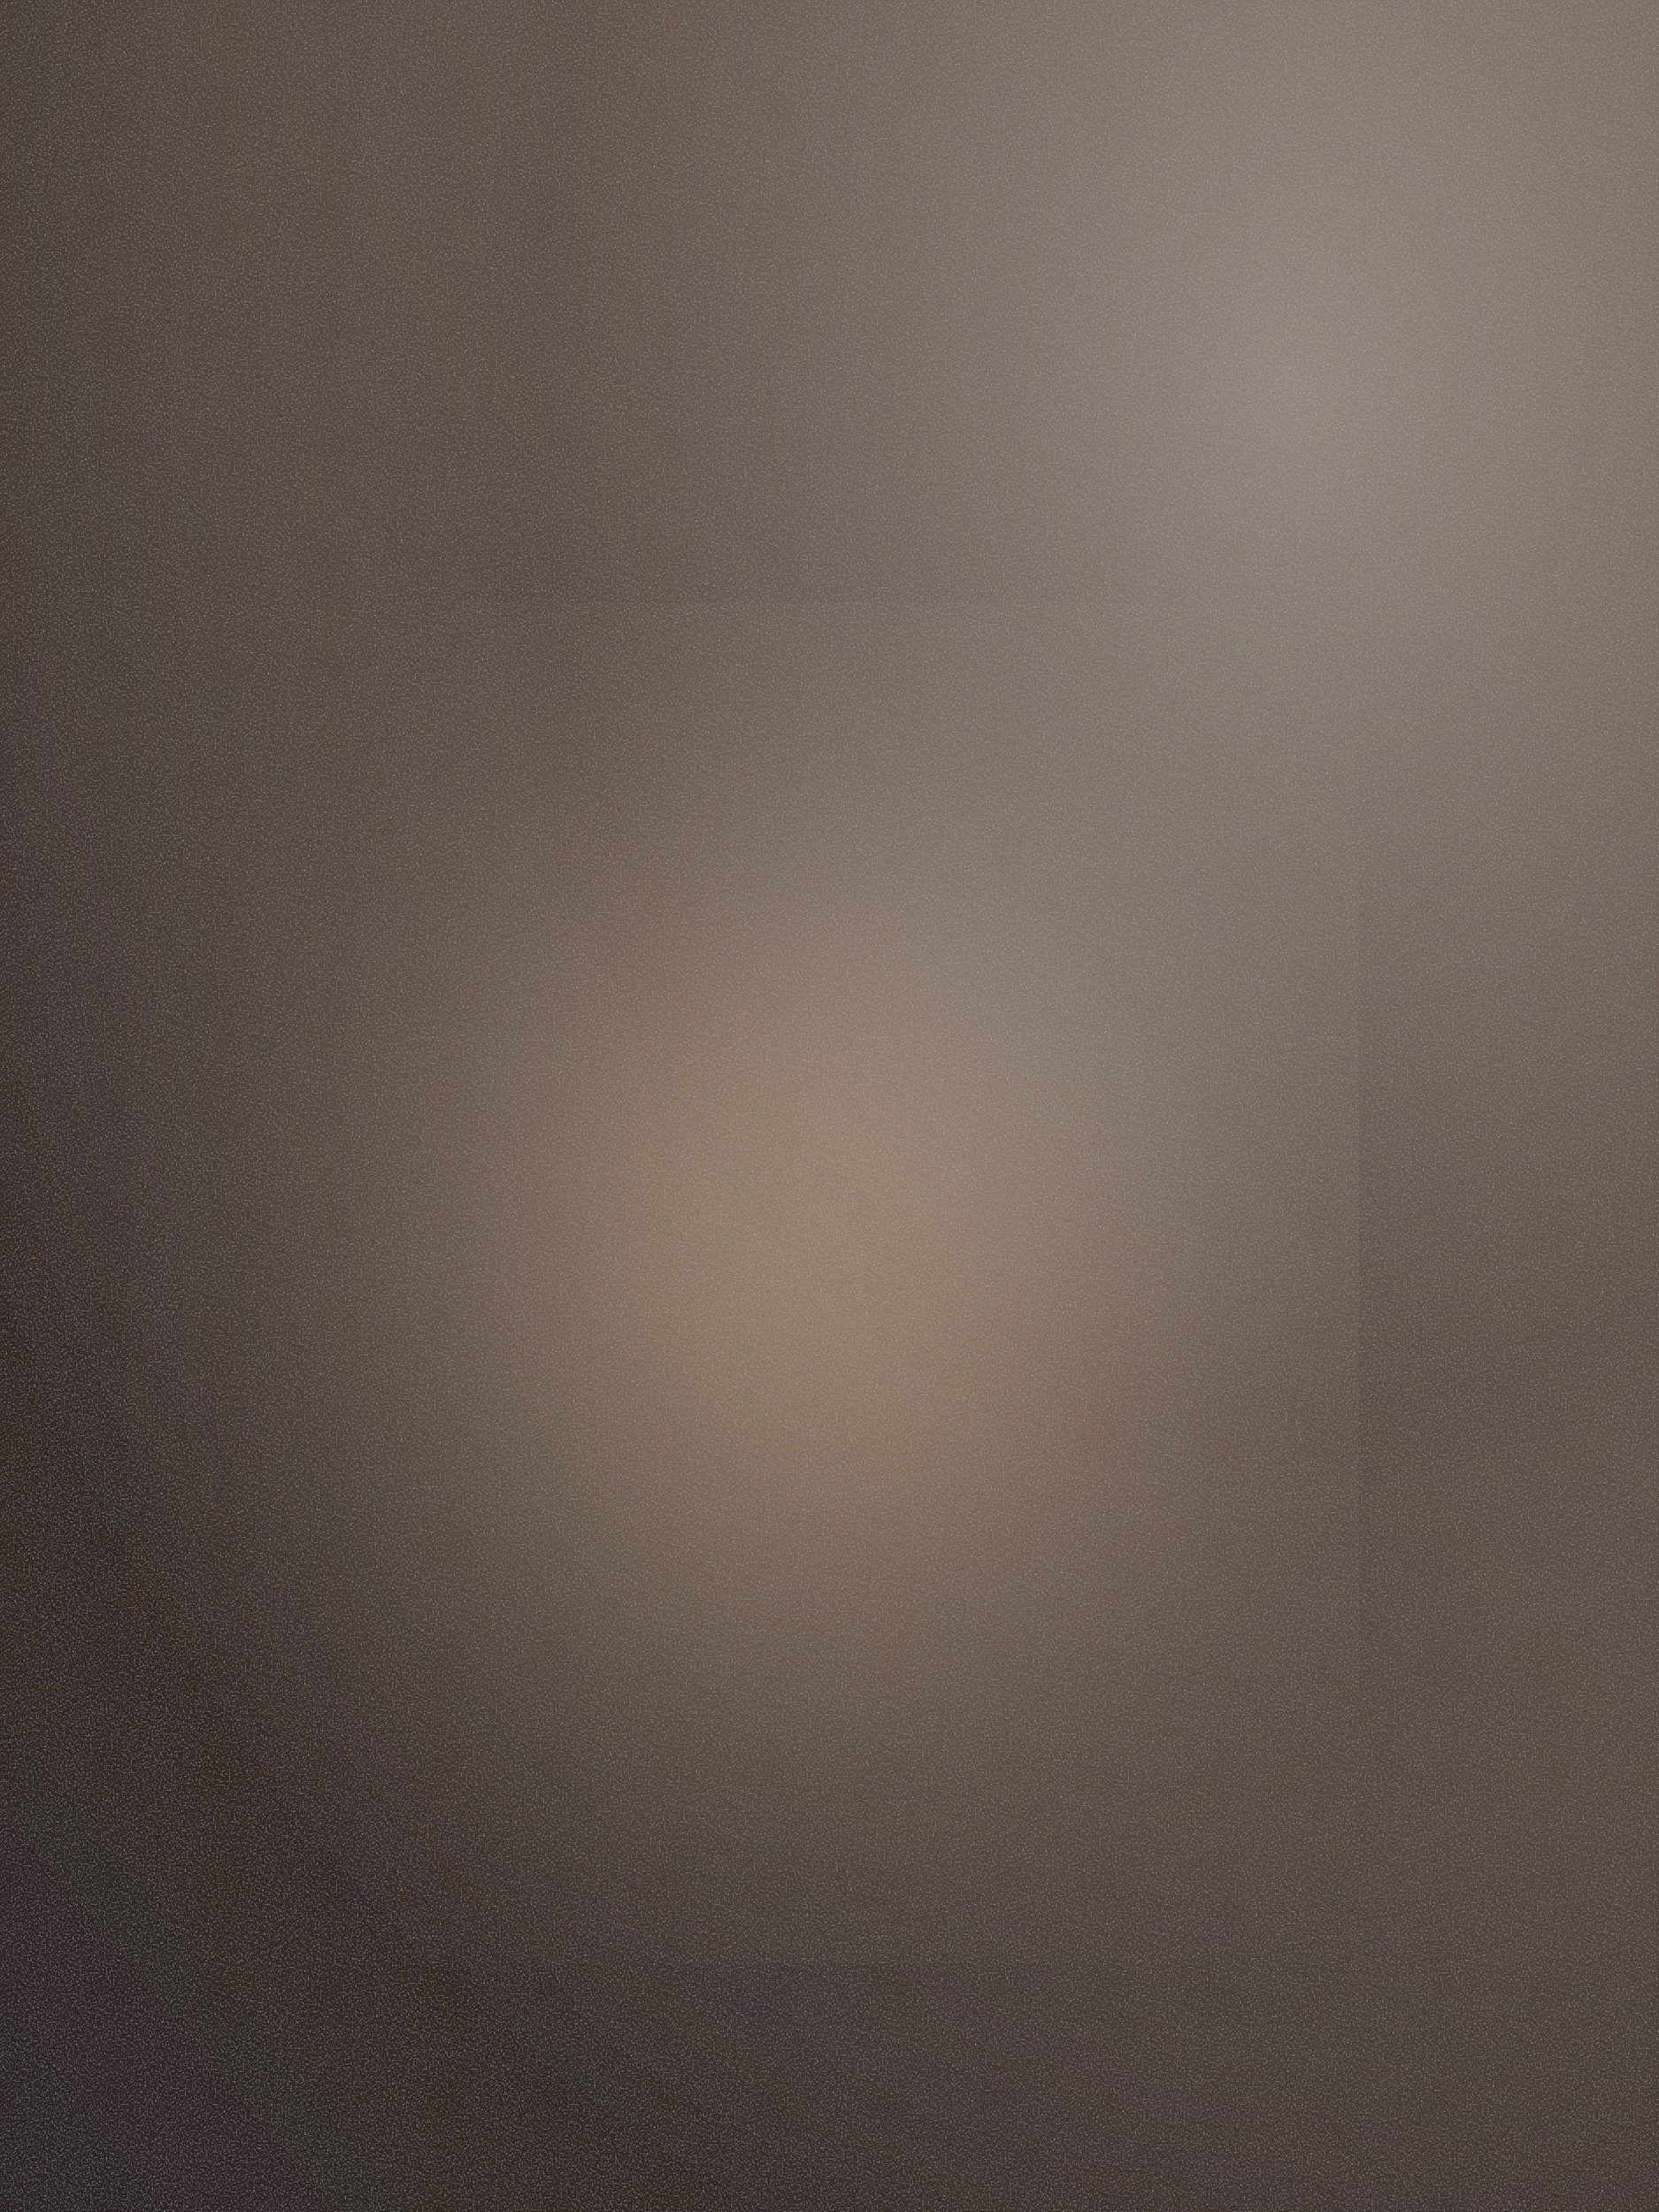
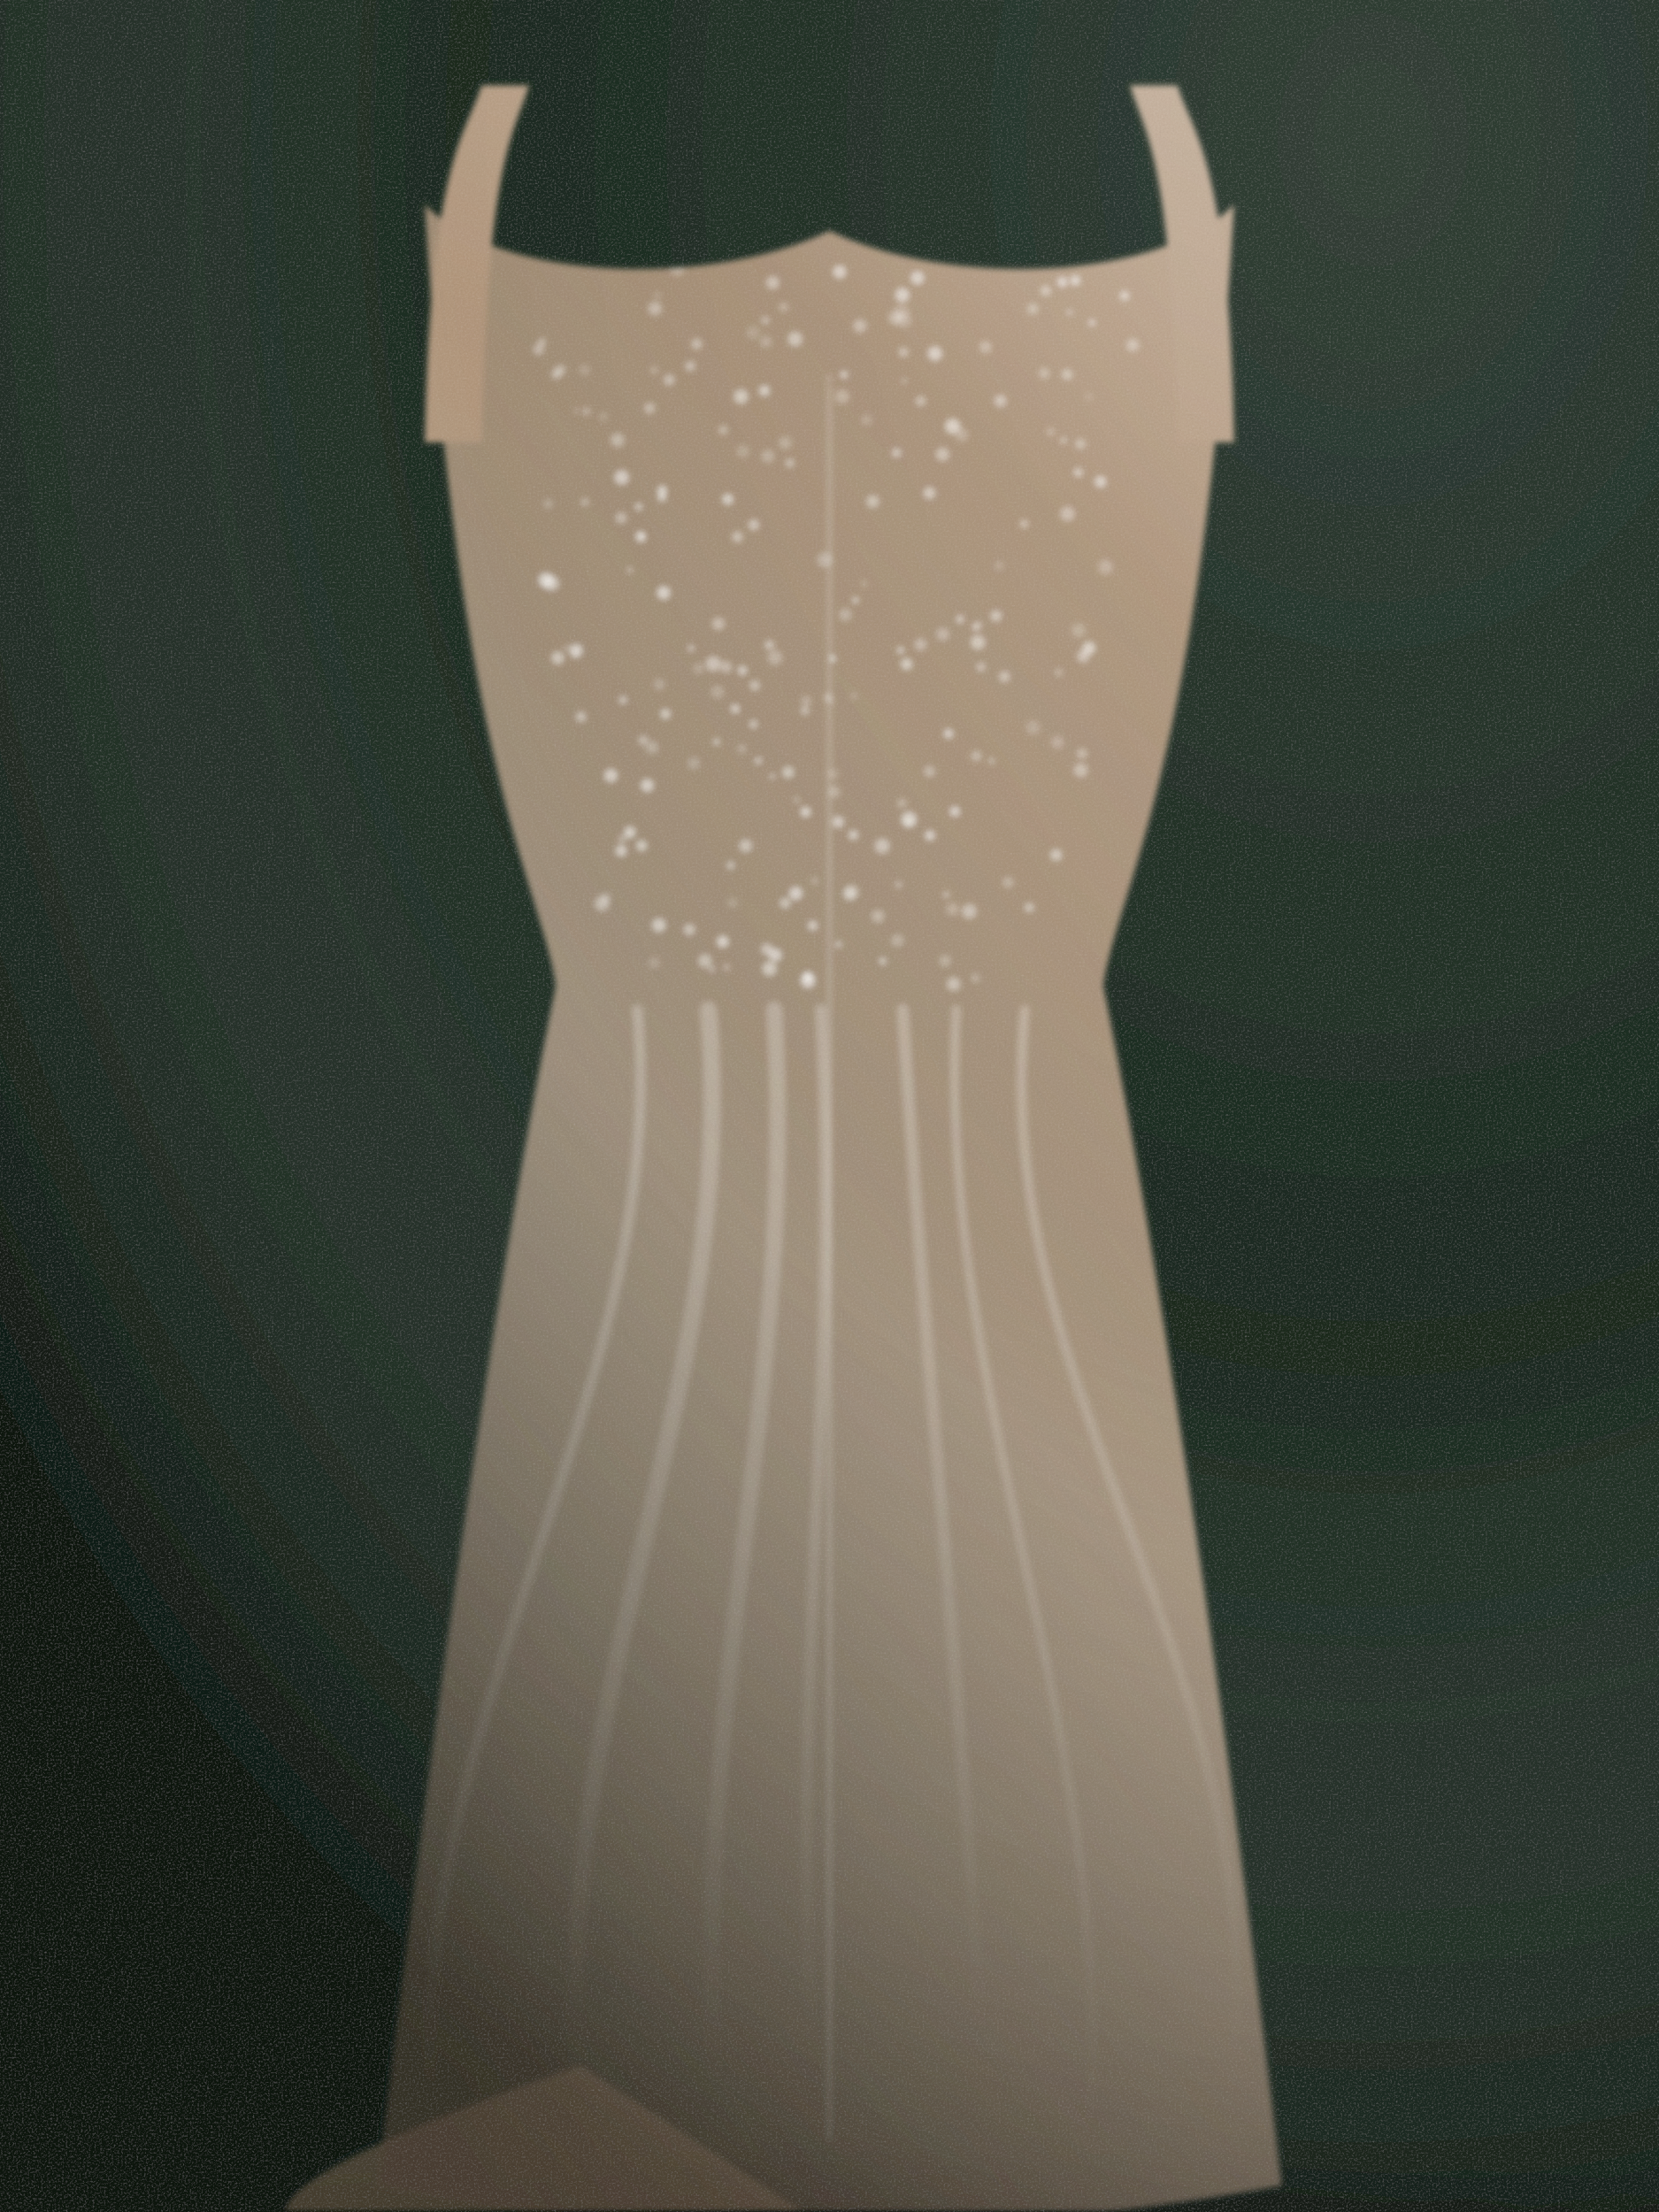
- <svg xmlns="http://www.w3.org/2000/svg" width="1050" height="1400" viewBox="0 0 1050 1400" role="img">
+ <svg xmlns="http://www.w3.org/2000/svg" width="966.0" height="1288.0" viewBox="42.0 56.0 966.0 1288.0" role="img">
  <defs>
-     <radialGradient id="light" cx="78%" cy="18%" r="88%">
+     <linearGradient id="cloth" x1="0.82" y1="0" x2="0.15" y2="1">
+       <stop offset="0%" stop-color="#A88B6E" stop-opacity="1" />
+       <stop offset="46%" stop-color="#A88B6E" stop-opacity="0.82" />
+       <stop offset="100%" stop-color="#A88B6E" stop-opacity="0.52" />
+     </linearGradient>
+     <linearGradient id="sheen" x1="0.9" y1="0.05" x2="0.35" y2="0.95">
      <stop offset="0%" stop-color="#FFFFFF" stop-opacity="0.34" />
-       <stop offset="52%" stop-color="#FFFFFF" stop-opacity="0.07" />
-       <stop offset="100%" stop-color="#000000" stop-opacity="0.18" />
+       <stop offset="30%" stop-color="#FFFFFF" stop-opacity="0.06" />
+       <stop offset="62%" stop-color="#FFFFFF" stop-opacity="0.16" />
+       <stop offset="100%" stop-color="#000000" stop-opacity="0.22" />
+     </linearGradient>
+     <linearGradient id="sheen-user" gradientUnits="userSpaceOnUse" x1="945.0" y1="70.0" x2="367.5" y2="1330.0">
+       <stop offset="0%" stop-color="#FFFFFF" stop-opacity="0.34" />
+       <stop offset="30%" stop-color="#FFFFFF" stop-opacity="0.06" />
+       <stop offset="62%" stop-color="#FFFFFF" stop-opacity="0.16" />
+       <stop offset="100%" stop-color="#000000" stop-opacity="0.22" />
+     </linearGradient>
+     <linearGradient id="fold" x1="0" y1="0" x2="0" y2="1">
+       <stop offset="0%" stop-color="#FFFFFF" stop-opacity="0.26" />
+       <stop offset="70%" stop-color="#FFFFFF" stop-opacity="0.10" />
+       <stop offset="100%" stop-color="#FFFFFF" stop-opacity="0" />
+     </linearGradient>
+     <radialGradient id="key" cx="80%" cy="10%" r="92%">
+       <stop offset="0%" stop-color="#FFFFFF" stop-opacity="0.13" />
+       <stop offset="55%" stop-color="#FFFFFF" stop-opacity="0.03" />
+       <stop offset="100%" stop-color="#000000" stop-opacity="0.30" />
    </radialGradient>
-     <linearGradient id="fall" x1="1" y1="0" x2="0.1" y2="1">
-       <stop offset="0%" stop-color="#A88B6E" stop-opacity="0.92" />
-       <stop offset="100%" stop-color="#A88B6E" stop-opacity="0.34" />
-     </linearGradient>
-     <filter id="soft" x="-30%" y="-30%" width="160%" height="160%">
-       <feGaussianBlur stdDeviation="136.5" />
+     <radialGradient id="floor" cx="50%" cy="50%" r="50%">
+       <stop offset="0%" stop-color="#000000" stop-opacity="0.55" />
+       <stop offset="100%" stop-color="#000000" stop-opacity="0" />
+     </radialGradient>
+     <clipPath id="body">
+       <path d="M 760.6 175.0 C 718.2 219.7 595.7 224.3 525.0 190.4 C 454.3 224.3 331.8 219.7 289.4 175.0 C 308.2 504.0 357.6 574.0 365.6 630.0 C 325.8 825.6 288.0 1105.0 261.7 1328.6 Q 525.0 1377.6 788.3 1328.6 C 762.0 1105.0 724.2 825.6 684.4 630.0 C 692.4 574.0 741.8 504.0 760.6 175.0 Z" />
+     </clipPath>
+     <filter id="soften" x="-10%" y="-10%" width="120%" height="120%">
+       <feGaussianBlur stdDeviation="1.68" />
    </filter>
    <filter id="grain" x="0" y="0" width="100%" height="100%">
-       <feTurbulence type="fractalNoise" baseFrequency="0.9" numOctaves="3" seed="151" result="n" />
+       <feTurbulence type="fractalNoise" baseFrequency="0.9" numOctaves="3" seed="152" result="n" />
      <feColorMatrix type="saturate" values="0" in="n" result="g" />
      <feComponentTransfer in="g" result="gt">
-         <feFuncA type="linear" slope="0.5" />
+         <feFuncA type="linear" slope="0.18" />
      </feComponentTransfer>
      <feBlend in="SourceGraphic" in2="gt" mode="overlay" />
    </filter>
  </defs>
  <g filter="url(#grain)">
-     <rect width="1050" height="1400" fill="#1C1418" />
-     <rect width="1050" height="1400" fill="url(#fall)" opacity="0.55" />
-     <g filter="url(#soft)">
-       <ellipse cx="504" cy="812" rx="210" ry="269" fill="#A88B6E" opacity="0.85" />
-       <ellipse cx="592" cy="688" rx="105" ry="91" fill="#FFFFFF" opacity="0.26" />
-       <ellipse cx="374" cy="946" rx="147" ry="108" fill="#000000" opacity="0.2" />
+     <rect x="0" y="0" width="1050" height="1400" fill="#132318" />
+     <ellipse cx="525.0" cy="1351.0" rx="582.1" ry="44.8" fill="url(#floor)" />
+     <g filter="url(#soften)">
+       <path d="M 380.2 1258.6 C 222.2 1314.6 169.5 1345.4 235.3 1365.0 C 327.5 1379.0 446.0 1370.6 525.0 1353.8 Z" fill="#A88B6E" opacity="0.55" />
+       <path d="M 760.6 175.0 C 718.2 219.7 595.7 224.3 525.0 190.4 C 454.3 224.3 331.8 219.7 289.4 175.0 C 308.2 504.0 357.6 574.0 365.6 630.0 C 325.8 825.6 288.0 1105.0 261.7 1328.6 Q 525.0 1377.6 788.3 1328.6 C 762.0 1105.0 724.2 825.6 684.4 630.0 C 692.4 574.0 741.8 504.0 760.6 175.0 Z" fill="url(#cloth)" />
+       <g clip-path="url(#body)">
+         <path d="M 413.1 644.0 C 433.8 867.5 273.1 1056.7 293.9 1294.2" fill="none" stroke="url(#fold)" stroke-width="6.1" stroke-linecap="round" />
+         <path d="M 454.5 644.0 C 473.5 867.5 360.5 1036.3 379.4 1273.9" fill="none" stroke="url(#fold)" stroke-width="9.8" stroke-linecap="round" />
+         <path d="M 492.8 644.0 C 506.6 867.5 444.7 1032.4 458.5 1269.9" fill="none" stroke="url(#fold)" stroke-width="9.4" stroke-linecap="round" />
+         <path d="M 519.9 644.0 C 531.0 867.5 503.2 1008.2 514.4 1245.7" fill="none" stroke="url(#fold)" stroke-width="6.5" stroke-linecap="round" />
+         <path d="M 567.6 644.0 C 581.8 867.5 599.0 1002.3 613.1 1239.8" fill="none" stroke="url(#fold)" stroke-width="6.9" stroke-linecap="round" />
+         <path d="M 598.8 644.0 C 587.0 867.5 689.1 1054.2 677.3 1291.7" fill="none" stroke="url(#fold)" stroke-width="5.1" stroke-linecap="round" />
+         <path d="M 638.8 644.0 C 616.9 867.5 782.1 1022.0 760.1 1259.5" fill="none" stroke="url(#fold)" stroke-width="5.5" stroke-linecap="round" />
+         <circle cx="672.7" cy="438.2" r="3.48" fill="#FFFFFF" opacity="0.42" />
+         <circle cx="538.9" cy="542.2" r="2.75" fill="#FFFFFF" opacity="0.53" />
+         <circle cx="415.6" cy="548.4" r="3.16" fill="#FFFFFF" opacity="0.51" />
+         <circle cx="464.7" cy="444.4" r="3.46" fill="#FFFFFF" opacity="0.35" />
+         <circle cx="394.8" cy="578.7" r="2.87" fill="#FFFFFF" opacity="0.26" />
+         <circle cx="474.3" cy="446.4" r="2.69" fill="#FFFFFF" opacity="0.52" />
+         <circle cx="448.7" cy="445.3" r="3.14" fill="#FFFFFF" opacity="0.22" />
+         <circle cx="447.7" cy="256.3" r="2.98" fill="#FFFFFF" opacity="0.40" />
+         <circle cx="612.4" cy="419.4" r="1.90" fill="#FFFFFF" opacity="0.21" />
+         <circle cx="476.2" cy="548.5" r="3.71" fill="#FFFFFF" opacity="0.44" />
+         <circle cx="408.6" cy="541.4" r="2.60" fill="#FFFFFF" opacity="0.25" />
+         <circle cx="505.4" cy="576.2" r="3.78" fill="#FFFFFF" opacity="0.57" />
+         <circle cx="459.2" cy="488.0" r="1.95" fill="#FFFFFF" opacity="0.49" />
+         <circle cx="526.9" cy="506.7" r="3.14" fill="#FFFFFF" opacity="0.19" />
+         <circle cx="590.8" cy="320.6" r="3.81" fill="#FFFFFF" opacity="0.41" />
+         <circle cx="471.4" cy="368.7" r="3.09" fill="#FFFFFF" opacity="0.42" />
+         <circle cx="540.1" cy="405.5" r="1.80" fill="#FFFFFF" opacity="0.55" />
+         <circle cx="463.1" cy="306.4" r="2.60" fill="#FFFFFF" opacity="0.34" />
+         <circle cx="491.7" cy="508.1" r="1.73" fill="#FFFFFF" opacity="0.41" />
+         <circle cx="372.0" cy="433.4" r="1.79" fill="#FFFFFF" opacity="0.27" />
+         <circle cx="456.5" cy="620.3" r="1.86" fill="#FFFFFF" opacity="0.38" />
+         <circle cx="532.4" cy="286.9" r="4.00" fill="#FFFFFF" opacity="0.29" />
+         <circle cx="570.9" cy="535.2" r="1.94" fill="#FFFFFF" opacity="0.33" />
+         <circle cx="569.9" cy="442.7" r="3.23" fill="#FFFFFF" opacity="0.52" />
+         <circle cx="546.6" cy="300.6" r="3.00" fill="#FFFFFF" opacity="0.21" />
+         <circle cx="671.1" cy="314.5" r="2.94" fill="#FFFFFF" opacity="0.37" />
+         <circle cx="663.4" cy="274.1" r="3.04" fill="#FFFFFF" opacity="0.40" />
+         <circle cx="480.4" cy="249.7" r="3.81" fill="#FFFFFF" opacity="0.18" />
+         <circle cx="361.2" cy="349.4" r="2.61" fill="#FFFFFF" opacity="0.25" />
+         <circle cx="423.4" cy="235.7" r="3.85" fill="#FFFFFF" opacity="0.37" />
+         <circle cx="421.7" cy="491.2" r="3.64" fill="#FFFFFF" opacity="0.27" />
+         <circle cx="427.6" cy="341.5" r="2.76" fill="#FFFFFF" opacity="0.57" />
+         <circle cx="457.3" cy="442.5" r="4.34" fill="#FFFFFF" opacity="0.44" />
+         <circle cx="669.8" cy="331.1" r="2.46" fill="#FFFFFF" opacity="0.50" />
+         <circle cx="401.6" cy="312.3" r="3.92" fill="#FFFFFF" opacity="0.36" />
+         <circle cx="596.7" cy="585.4" r="3.60" fill="#FFFFFF" opacity="0.26" />
+         <circle cx="682.8" cy="336.5" r="3.25" fill="#FFFFFF" opacity="0.54" />
+         <circle cx="657.8" cy="488.2" r="3.68" fill="#FFFFFF" opacity="0.24" />
+         <circle cx="664.8" cy="237.9" r="1.71" fill="#FFFFFF" opacity="0.41" />
+         <circle cx="357.6" cy="255.2" r="2.10" fill="#FFFFFF" opacity="0.41" />
+         <circle cx="489.2" cy="321.7" r="3.70" fill="#FFFFFF" opacity="0.27" />
+         <circle cx="567.4" cy="227.8" r="4.06" fill="#FFFFFF" opacity="0.54" />
+         <circle cx="524.0" cy="462.0" r="2.17" fill="#FFFFFF" opacity="0.35" />
+         <circle cx="490.1" cy="620.0" r="4.15" fill="#FFFFFF" opacity="0.49" />
+         <circle cx="545.2" cy="395.8" r="1.83" fill="#FFFFFF" opacity="0.23" />
+         <circle cx="493.3" cy="438.9" r="4.21" fill="#FFFFFF" opacity="0.30" />
+         <circle cx="429.5" cy="471.7" r="3.01" fill="#FFFFFF" opacity="0.49" />
+         <circle cx="365.8" cy="274.0" r="2.74" fill="#FFFFFF" opacity="0.37" />
+         <circle cx="624.5" cy="289.4" r="3.42" fill="#FFFFFF" opacity="0.43" />
+         <circle cx="601.0" cy="416.6" r="2.17" fill="#FFFFFF" opacity="0.53" />
+         <circle cx="663.6" cy="355.2" r="4.16" fill="#FFFFFF" opacity="0.37" />
+         <circle cx="473.5" cy="286.9" r="4.06" fill="#FFFFFF" opacity="0.49" />
+         <circle cx="550.2" cy="348.0" r="3.62" fill="#FFFFFF" opacity="0.42" />
+         <circle cx="626.9" cy="450.0" r="3.11" fill="#FFFFFF" opacity="0.42" />
+         <circle cx="428.4" cy="401.2" r="3.86" fill="#FFFFFF" opacity="0.57" />
+         <circle cx="408.7" cy="387.9" r="1.76" fill="#FFFFFF" opacity="0.37" />
+         <circle cx="524.9" cy="276.4" r="2.12" fill="#FFFFFF" opacity="0.19" />
+         <circle cx="516.4" cy="568.9" r="1.81" fill="#FFFFFF" opacity="0.33" />
+         <circle cx="368.3" cy="271.5" r="2.97" fill="#FFFFFF" opacity="0.35" />
+         <circle cx="650.0" cy="273.3" r="3.02" fill="#FFFFFF" opacity="0.32" />
+         <circle cx="658.6" cy="447.5" r="1.98" fill="#FFFFFF" opacity="0.34" />
+         <circle cx="629.0" cy="569.8" r="3.23" fill="#FFFFFF" opacity="0.27" />
+         <circle cx="602.0" cy="309.2" r="3.70" fill="#FFFFFF" opacity="0.25" />
+         <circle cx="416.6" cy="487.0" r="2.79" fill="#FFFFFF" opacity="0.38" />
+         <circle cx="660.6" cy="220.2" r="2.93" fill="#FFFFFF" opacity="0.55" />
+         <circle cx="510.7" cy="469.8" r="2.27" fill="#FFFFFF" opacity="0.45" />
+         <circle cx="487.1" cy="283.5" r="3.01" fill="#FFFFFF" opacity="0.55" />
+         <circle cx="661.2" cy="312.4" r="1.75" fill="#FFFFFF" opacity="0.45" />
+         <circle cx="598.0" cy="528.5" r="2.94" fill="#FFFFFF" opacity="0.56" />
+         <circle cx="571.3" cy="533.2" r="4.37" fill="#FFFFFF" opacity="0.57" />
+         <circle cx="422.9" cy="271.5" r="2.33" fill="#FFFFFF" opacity="0.25" />
+         <circle cx="638.3" cy="361.0" r="2.32" fill="#FFFFFF" opacity="0.41" />
+         <circle cx="474.0" cy="492.0" r="2.50" fill="#FFFFFF" opacity="0.25" />
+         <circle cx="613.2" cy="444.4" r="2.52" fill="#FFFFFF" opacity="0.41" />
+         <circle cx="701.5" cy="257.0" r="3.62" fill="#FFFFFF" opacity="0.36" />
+         <circle cx="525.7" cy="464.2" r="2.06" fill="#FFFFFF" opacity="0.21" />
+         <circle cx="490.4" cy="431.7" r="3.38" fill="#FFFFFF" opacity="0.19" />
+         <circle cx="592.4" cy="615.4" r="3.32" fill="#FFFFFF" opacity="0.27" />
+         <circle cx="641.3" cy="584.5" r="2.70" fill="#FFFFFF" opacity="0.43" />
+         <circle cx="657.0" cy="553.8" r="3.37" fill="#FFFFFF" opacity="0.47" />
+         <circle cx="556.0" cy="615.6" r="2.00" fill="#FFFFFF" opacity="0.55" />
+         <circle cx="671.3" cy="504.5" r="3.98" fill="#FFFFFF" opacity="0.38" />
+         <circle cx="568.4" cy="277.9" r="1.76" fill="#FFFFFF" opacity="0.29" />
+         <circle cx="586.4" cy="261.9" r="4.10" fill="#FFFFFF" opacity="0.53" />
+         <circle cx="489.8" cy="431.5" r="1.89" fill="#FFFFFF" opacity="0.44" />
+         <circle cx="413.9" cy="351.1" r="2.02" fill="#FFFFFF" opacity="0.55" />
+         <circle cx="594.3" cy="483.2" r="2.65" fill="#FFFFFF" opacity="0.57" />
+         <circle cx="424.8" cy="228.2" r="1.84" fill="#FFFFFF" opacity="0.23" />
+         <circle cx="555.7" cy="548.6" r="4.31" fill="#FFFFFF" opacity="0.44" />
+         <circle cx="382.6" cy="348.3" r="2.30" fill="#FFFFFF" opacity="0.35" />
+         <circle cx="650.9" cy="225.3" r="2.99" fill="#FFFFFF" opacity="0.41" />
+         <circle cx="460.3" cy="419.2" r="3.61" fill="#FFFFFF" opacity="0.39" />
+         <circle cx="522.1" cy="382.0" r="4.30" fill="#FFFFFF" opacity="0.29" />
+         <circle cx="487.7" cy="242.5" r="2.12" fill="#FFFFFF" opacity="0.41" />
+         <circle cx="431.7" cy="277.2" r="3.15" fill="#FFFFFF" opacity="0.40" />
+         <circle cx="468.5" cy="581.7" r="2.88" fill="#FFFFFF" opacity="0.18" />
+         <circle cx="488.0" cy="255.0" r="3.17" fill="#FFFFFF" opacity="0.26" />
+         <circle cx="530.9" cy="214.3" r="3.74" fill="#FFFFFF" opacity="0.54" />
+         <circle cx="610.0" cy="625.5" r="2.33" fill="#FFFFFF" opacity="0.30" />
+         <circle cx="443.9" cy="269.2" r="2.87" fill="#FFFFFF" opacity="0.40" />
+         <circle cx="565.2" cy="571.1" r="1.80" fill="#FFFFFF" opacity="0.43" />
+         <circle cx="480.6" cy="478.1" r="2.23" fill="#FFFFFF" opacity="0.29" />
+         <circle cx="610.5" cy="496.2" r="2.82" fill="#FFFFFF" opacity="0.36" />
+         <circle cx="593.0" cy="577.0" r="1.79" fill="#FFFFFF" opacity="0.45" />
+         <circle cx="467.4" cy="559.9" r="2.24" fill="#FFFFFF" opacity="0.46" />
+         <circle cx="425.9" cy="454.5" r="3.37" fill="#FFFFFF" opacity="0.22" />
+         <circle cx="527.8" cy="517.0" r="3.37" fill="#FFFFFF" opacity="0.27" />
+         <circle cx="501.9" cy="325.6" r="2.49" fill="#FFFFFF" opacity="0.40" />
+         <circle cx="366.8" cy="439.1" r="3.71" fill="#FFFFFF" opacity="0.47" />
+         <circle cx="500.9" cy="505.7" r="3.40" fill="#FFFFFF" opacity="0.47" />
+         <circle cx="488.6" cy="608.8" r="3.41" fill="#FFFFFF" opacity="0.44" />
+         <circle cx="403.7" cy="357.6" r="3.12" fill="#FFFFFF" opacity="0.38" />
+         <circle cx="606.4" cy="586.7" r="4.21" fill="#FFFFFF" opacity="0.42" />
+         <circle cx="505.0" cy="253.4" r="4.14" fill="#FFFFFF" opacity="0.46" />
+         <circle cx="526.9" cy="439.5" r="1.89" fill="#FFFFFF" opacity="0.58" />
+         <circle cx="538.2" cy="575.1" r="4.14" fill="#FFFFFF" opacity="0.25" />
+         <circle cx="676.0" cy="287.2" r="1.99" fill="#FFFFFF" opacity="0.18" />
+         <circle cx="499.2" cy="313.9" r="3.65" fill="#FFFFFF" opacity="0.25" />
+         <circle cx="596.7" cy="304.2" r="4.29" fill="#FFFFFF" opacity="0.55" />
+         <circle cx="359.9" cy="393.8" r="4.32" fill="#FFFFFF" opacity="0.57" />
+         <circle cx="564.0" cy="319.7" r="2.59" fill="#FFFFFF" opacity="0.48" />
+         <circle cx="422.8" cy="616.7" r="3.22" fill="#FFFFFF" opacity="0.19" />
+         <circle cx="393.4" cy="298.7" r="2.26" fill="#FFFFFF" opacity="0.19" />
+         <circle cx="480.9" cy="477.3" r="2.38" fill="#FFFFFF" opacity="0.27" />
+         <circle cx="670.0" cy="423.1" r="3.98" fill="#FFFFFF" opacity="0.24" />
+         <circle cx="578.0" cy="431.3" r="3.43" fill="#FFFFFF" opacity="0.35" />
+         <circle cx="427.5" cy="345.4" r="2.52" fill="#FFFFFF" opacity="0.54" />
+         <circle cx="597.3" cy="629.0" r="3.88" fill="#FFFFFF" opacity="0.42" />
+         <circle cx="564.6" cy="603.6" r="3.56" fill="#FFFFFF" opacity="0.28" />
+         <circle cx="511.1" cy="528.8" r="2.98" fill="#FFFFFF" opacity="0.56" />
+         <circle cx="492.0" cy="220.6" r="3.76" fill="#FFFFFF" opacity="0.42" />
+         <circle cx="542.7" cy="245.8" r="3.75" fill="#FFFFFF" opacity="0.37" />
+         <circle cx="653.8" cy="307.4" r="2.42" fill="#FFFFFF" opacity="0.26" />
+         <circle cx="668.1" cy="219.3" r="2.90" fill="#FFFFFF" opacity="0.56" />
+         <circle cx="377.5" cy="434.8" r="3.71" fill="#FFFFFF" opacity="0.57" />
+         <circle cx="643.5" cy="479.6" r="4.10" fill="#FFFFFF" opacity="0.20" />
+         <circle cx="392.5" cy="582.2" r="4.14" fill="#FFFFFF" opacity="0.40" />
+         <circle cx="415.1" cy="368.2" r="2.72" fill="#FFFFFF" opacity="0.54" />
+         <circle cx="403.7" cy="551.4" r="3.33" fill="#FFFFFF" opacity="0.52" />
+         <circle cx="610.4" cy="421.0" r="2.20" fill="#FFFFFF" opacity="0.52" />
+         <circle cx="568.1" cy="261.1" r="2.69" fill="#FFFFFF" opacity="0.40" />
+         <circle cx="444.4" cy="433.5" r="1.91" fill="#FFFFFF" opacity="0.46" />
+         <circle cx="672.0" cy="494.8" r="2.94" fill="#FFFFFF" opacity="0.35" />
+         <circle cx="583.5" cy="542.5" r="2.87" fill="#FFFFFF" opacity="0.57" />
+         <circle cx="355.6" cy="259.5" r="3.08" fill="#FFFFFF" opacity="0.37" />
+         <circle cx="512.5" cy="627.2" r="4.20" fill="#FFFFFF" opacity="0.55" />
+         <circle cx="536.8" cy="576.4" r="3.73" fill="#FFFFFF" opacity="0.44" />
+         <circle cx="553.2" cy="589.5" r="3.68" fill="#FFFFFF" opacity="0.33" />
+         <circle cx="493.5" cy="612.1" r="3.76" fill="#FFFFFF" opacity="0.54" />
+         <circle cx="498.3" cy="234.8" r="2.73" fill="#FFFFFF" opacity="0.27" />
+         <circle cx="563.4" cy="241.1" r="3.87" fill="#FFFFFF" opacity="0.33" />
+         <circle cx="539.3" cy="461.1" r="1.91" fill="#FFFFFF" opacity="0.25" />
+         <circle cx="445.9" cy="500.5" r="3.63" fill="#FFFFFF" opacity="0.22" />
+         <circle cx="682.4" cy="203.2" r="3.42" fill="#FFFFFF" opacity="0.43" />
+         <circle cx="696.8" cy="228.2" r="2.70" fill="#FFFFFF" opacity="0.50" />
+         <circle cx="567.0" cy="237.3" r="4.28" fill="#FFFFFF" opacity="0.21" />
+         <circle cx="534.2" cy="413.9" r="3.59" fill="#FFFFFF" opacity="0.29" />
+         <circle cx="530.3" cy="605.9" r="1.91" fill="#FFFFFF" opacity="0.47" />
+         <circle cx="404.8" cy="463.6" r="2.34" fill="#FFFFFF" opacity="0.47" />
+         <circle cx="598.0" cy="205.3" r="3.96" fill="#FFFFFF" opacity="0.38" />
+         <circle cx="470.1" cy="468.7" r="2.58" fill="#FFFFFF" opacity="0.53" />
+         <circle cx="568.3" cy="242.3" r="4.25" fill="#FFFFFF" opacity="0.25" />
+         <circle cx="418.9" cy="513.3" r="3.76" fill="#FFFFFF" opacity="0.54" />
+         <circle cx="459.8" cy="458.9" r="3.89" fill="#FFFFFF" opacity="0.22" />
+         <circle cx="566.4" cy="434.6" r="1.90" fill="#FFFFFF" opacity="0.58" />
+         <circle cx="397.7" cy="507.6" r="3.85" fill="#FFFFFF" opacity="0.54" />
+         <circle cx="511.4" cy="464.2" r="2.79" fill="#FFFFFF" opacity="0.28" />
+         <circle cx="483.6" cy="499.0" r="1.95" fill="#FFFFFF" opacity="0.53" />
+         <circle cx="452.5" cy="615.5" r="3.94" fill="#FFFFFF" opacity="0.41" />
+         <circle cx="383.5" cy="295.6" r="2.11" fill="#FFFFFF" opacity="0.33" />
+         <circle cx="567.2" cy="523.7" r="2.66" fill="#FFFFFF" opacity="0.30" />
+         <circle cx="408.8" cy="540.4" r="3.44" fill="#FFFFFF" opacity="0.45" />
+         <circle cx="515.2" cy="595.0" r="2.89" fill="#FFFFFF" opacity="0.50" />
+         <circle cx="377.7" cy="295.2" r="1.76" fill="#FFFFFF" opacity="0.20" />
+         <circle cx="465.1" cy="619.2" r="1.82" fill="#FFFFFF" opacity="0.37" />
+         <circle cx="615.8" cy="258.1" r="3.50" fill="#FFFFFF" opacity="0.31" />
+         <circle cx="404.4" cy="544.6" r="2.56" fill="#FFFFFF" opacity="0.30" />
+         <circle cx="481.5" cy="455.1" r="2.99" fill="#FFFFFF" opacity="0.40" />
+         <circle cx="591.0" cy="425.3" r="3.72" fill="#FFFFFF" opacity="0.31" />
+         <circle cx="505.9" cy="521.8" r="2.25" fill="#FFFFFF" opacity="0.22" />
+         <circle cx="363.3" cy="395.7" r="4.32" fill="#FFFFFF" opacity="0.44" />
+         <circle cx="376.8" cy="437.6" r="2.19" fill="#FFFFFF" opacity="0.20" />
+         <circle cx="677.8" cy="243.9" r="1.91" fill="#FFFFFF" opacity="0.53" />
+         <circle cx="676.1" cy="433.4" r="3.65" fill="#FFFFFF" opacity="0.55" />
+         <circle cx="420.3" cy="293.7" r="3.19" fill="#FFFFFF" opacity="0.37" />
+         <circle cx="619.4" cy="499.0" r="1.71" fill="#FFFFFF" opacity="0.42" />
+         <circle cx="462.8" cy="604.3" r="3.45" fill="#FFFFFF" opacity="0.57" />
+         <circle cx="583.2" cy="343.1" r="3.38" fill="#FFFFFF" opacity="0.48" />
+         <circle cx="512.3" cy="624.7" r="2.97" fill="#FFFFFF" opacity="0.55" />
+         <circle cx="643.4" cy="235.8" r="3.19" fill="#FFFFFF" opacity="0.33" />
+         <circle cx="499.2" cy="581.8" r="3.16" fill="#FFFFFF" opacity="0.43" />
+         <circle cx="425.7" cy="594.7" r="3.98" fill="#FFFFFF" opacity="0.51" />
+         <circle cx="404.0" cy="334.0" r="4.18" fill="#FFFFFF" opacity="0.53" />
+         <circle cx="474.6" cy="318.8" r="3.68" fill="#FFFFFF" opacity="0.20" />
+         <circle cx="685.7" cy="386.2" r="4.21" fill="#FFFFFF" opacity="0.26" />
+         <circle cx="382.4" cy="271.4" r="2.80" fill="#FFFFFF" opacity="0.21" />
+         <circle cx="415.3" cy="369.0" r="2.83" fill="#FFFFFF" opacity="0.29" />
+         <circle cx="623.8" cy="385.4" r="2.54" fill="#FFFFFF" opacity="0.20" />
+         <circle cx="530.1" cy="534.6" r="3.34" fill="#FFFFFF" opacity="0.51" />
+         <circle cx="436.3" cy="211.6" r="4.40" fill="#FFFFFF" opacity="0.31" />
+         <circle cx="578.1" cy="289.5" r="2.88" fill="#FFFFFF" opacity="0.39" />
+         <circle cx="465.8" cy="346.7" r="3.10" fill="#FFFFFF" opacity="0.56" />
+         <circle cx="443.4" cy="597.3" r="3.27" fill="#FFFFFF" opacity="0.45" />
+         <circle cx="380.3" cy="473.4" r="3.00" fill="#FFFFFF" opacity="0.43" />
+         <circle cx="611.4" cy="430.0" r="4.16" fill="#FFFFFF" opacity="0.46" />
+         <circle cx="622.0" cy="414.6" r="3.16" fill="#FFFFFF" opacity="0.46" />
+         <circle cx="583.2" cy="505.2" r="3.33" fill="#FFFFFF" opacity="0.32" />
+         <circle cx="480.9" cy="361.6" r="3.14" fill="#FFFFFF" opacity="0.45" />
+         <circle cx="576.2" cy="217.8" r="3.85" fill="#FFFFFF" opacity="0.54" />
+         <circle cx="533.4" cy="274.2" r="2.07" fill="#FFFFFF" opacity="0.57" />
+         <path d="M 525.0 280.0 L 525.0 1302.0" stroke="#FFFFFF" stroke-opacity="0.18" stroke-width="3.1" />
+         <rect x="0" y="0" width="1050" height="1400" fill="url(#sheen)" />
+       </g>
+       <path d="M 760.6 313.6 C 757.8 147.3 735.9 133.4 727.6 105.7 L 699.9 105.7 C 708.2 133.4 724.6 147.3 727.4 313.6 Z" fill="#A88B6E" />
+       <path d="M 760.6 313.6 C 757.8 147.3 735.9 133.4 727.6 105.7 L 699.9 105.7 C 708.2 133.4 724.6 147.3 727.4 313.6 Z" fill="url(#sheen-user)" />
+       <path d="M 289.4 313.6 C 292.2 147.3 314.1 133.4 322.4 105.7 L 350.1 105.7 C 341.8 133.4 325.4 147.3 322.6 313.6 Z" fill="#A88B6E" />
+       <path d="M 289.4 313.6 C 292.2 147.3 314.1 133.4 322.4 105.7 L 350.1 105.7 C 341.8 133.4 325.4 147.3 322.6 313.6 Z" fill="url(#sheen-user)" />
    </g>
-     <rect width="1050" height="1400" fill="url(#light)" />
+     <rect x="0" y="0" width="1050" height="1400" fill="url(#key)" />
  </g>
</svg>
